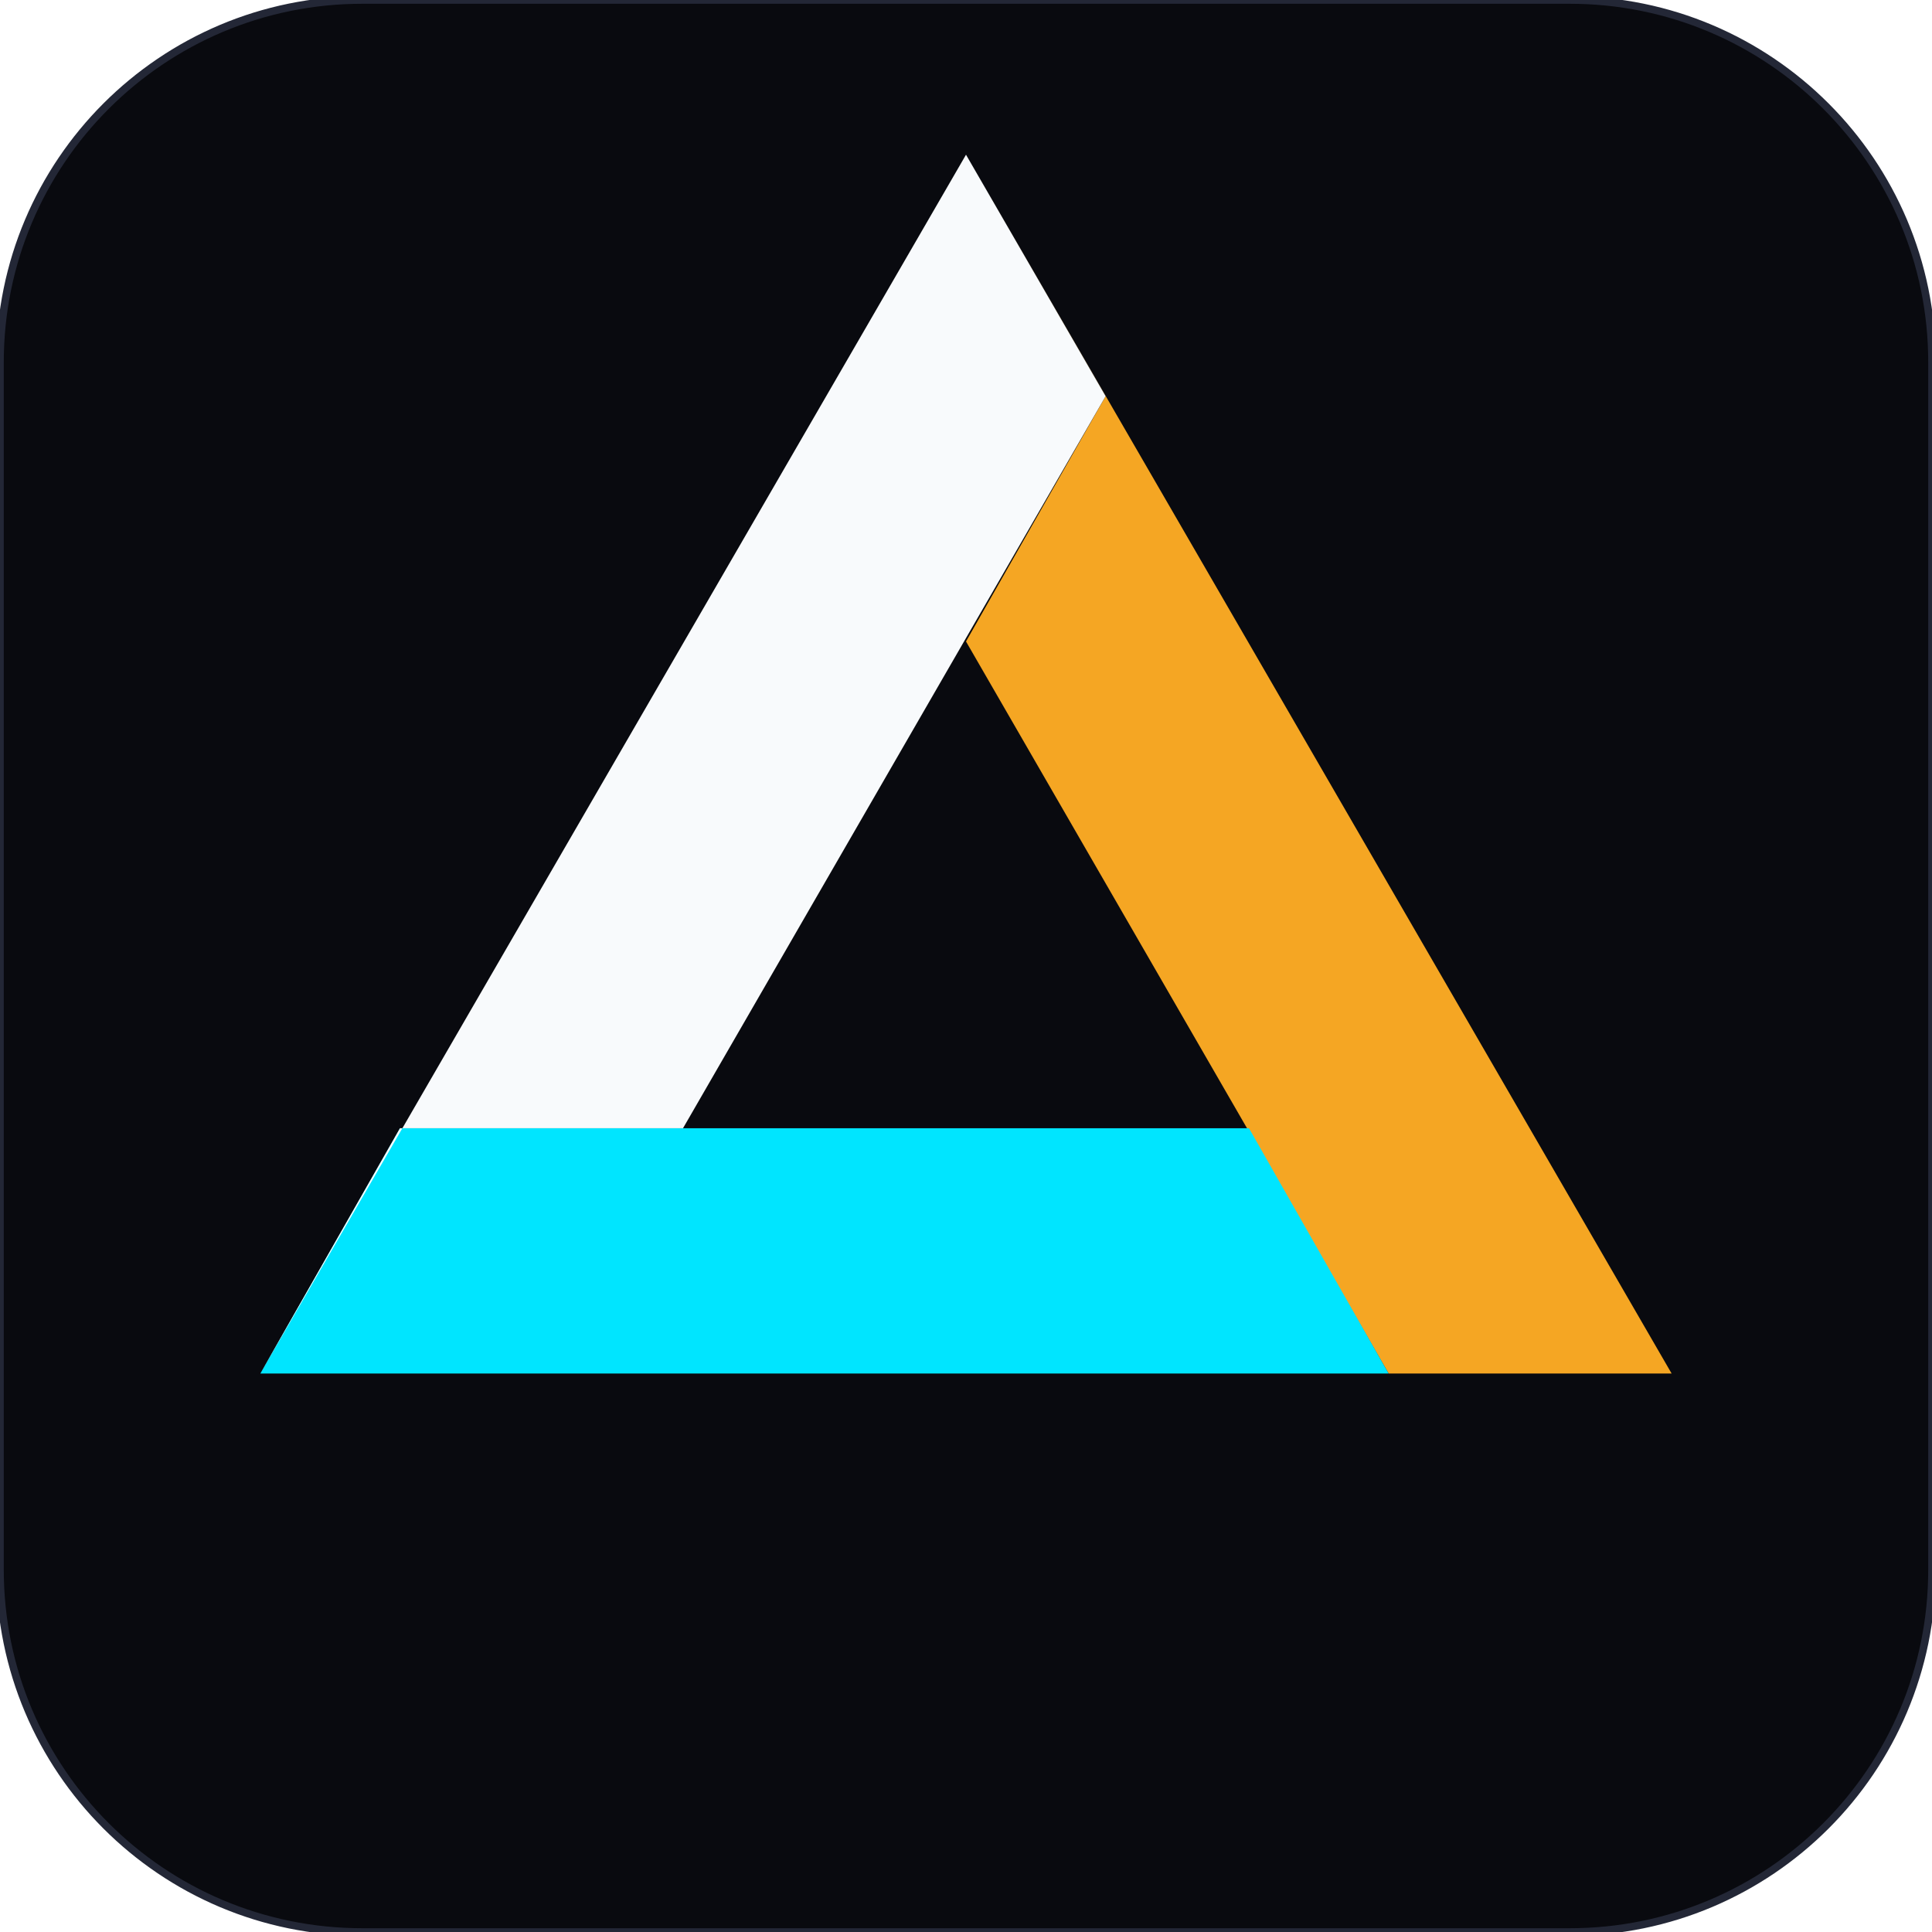
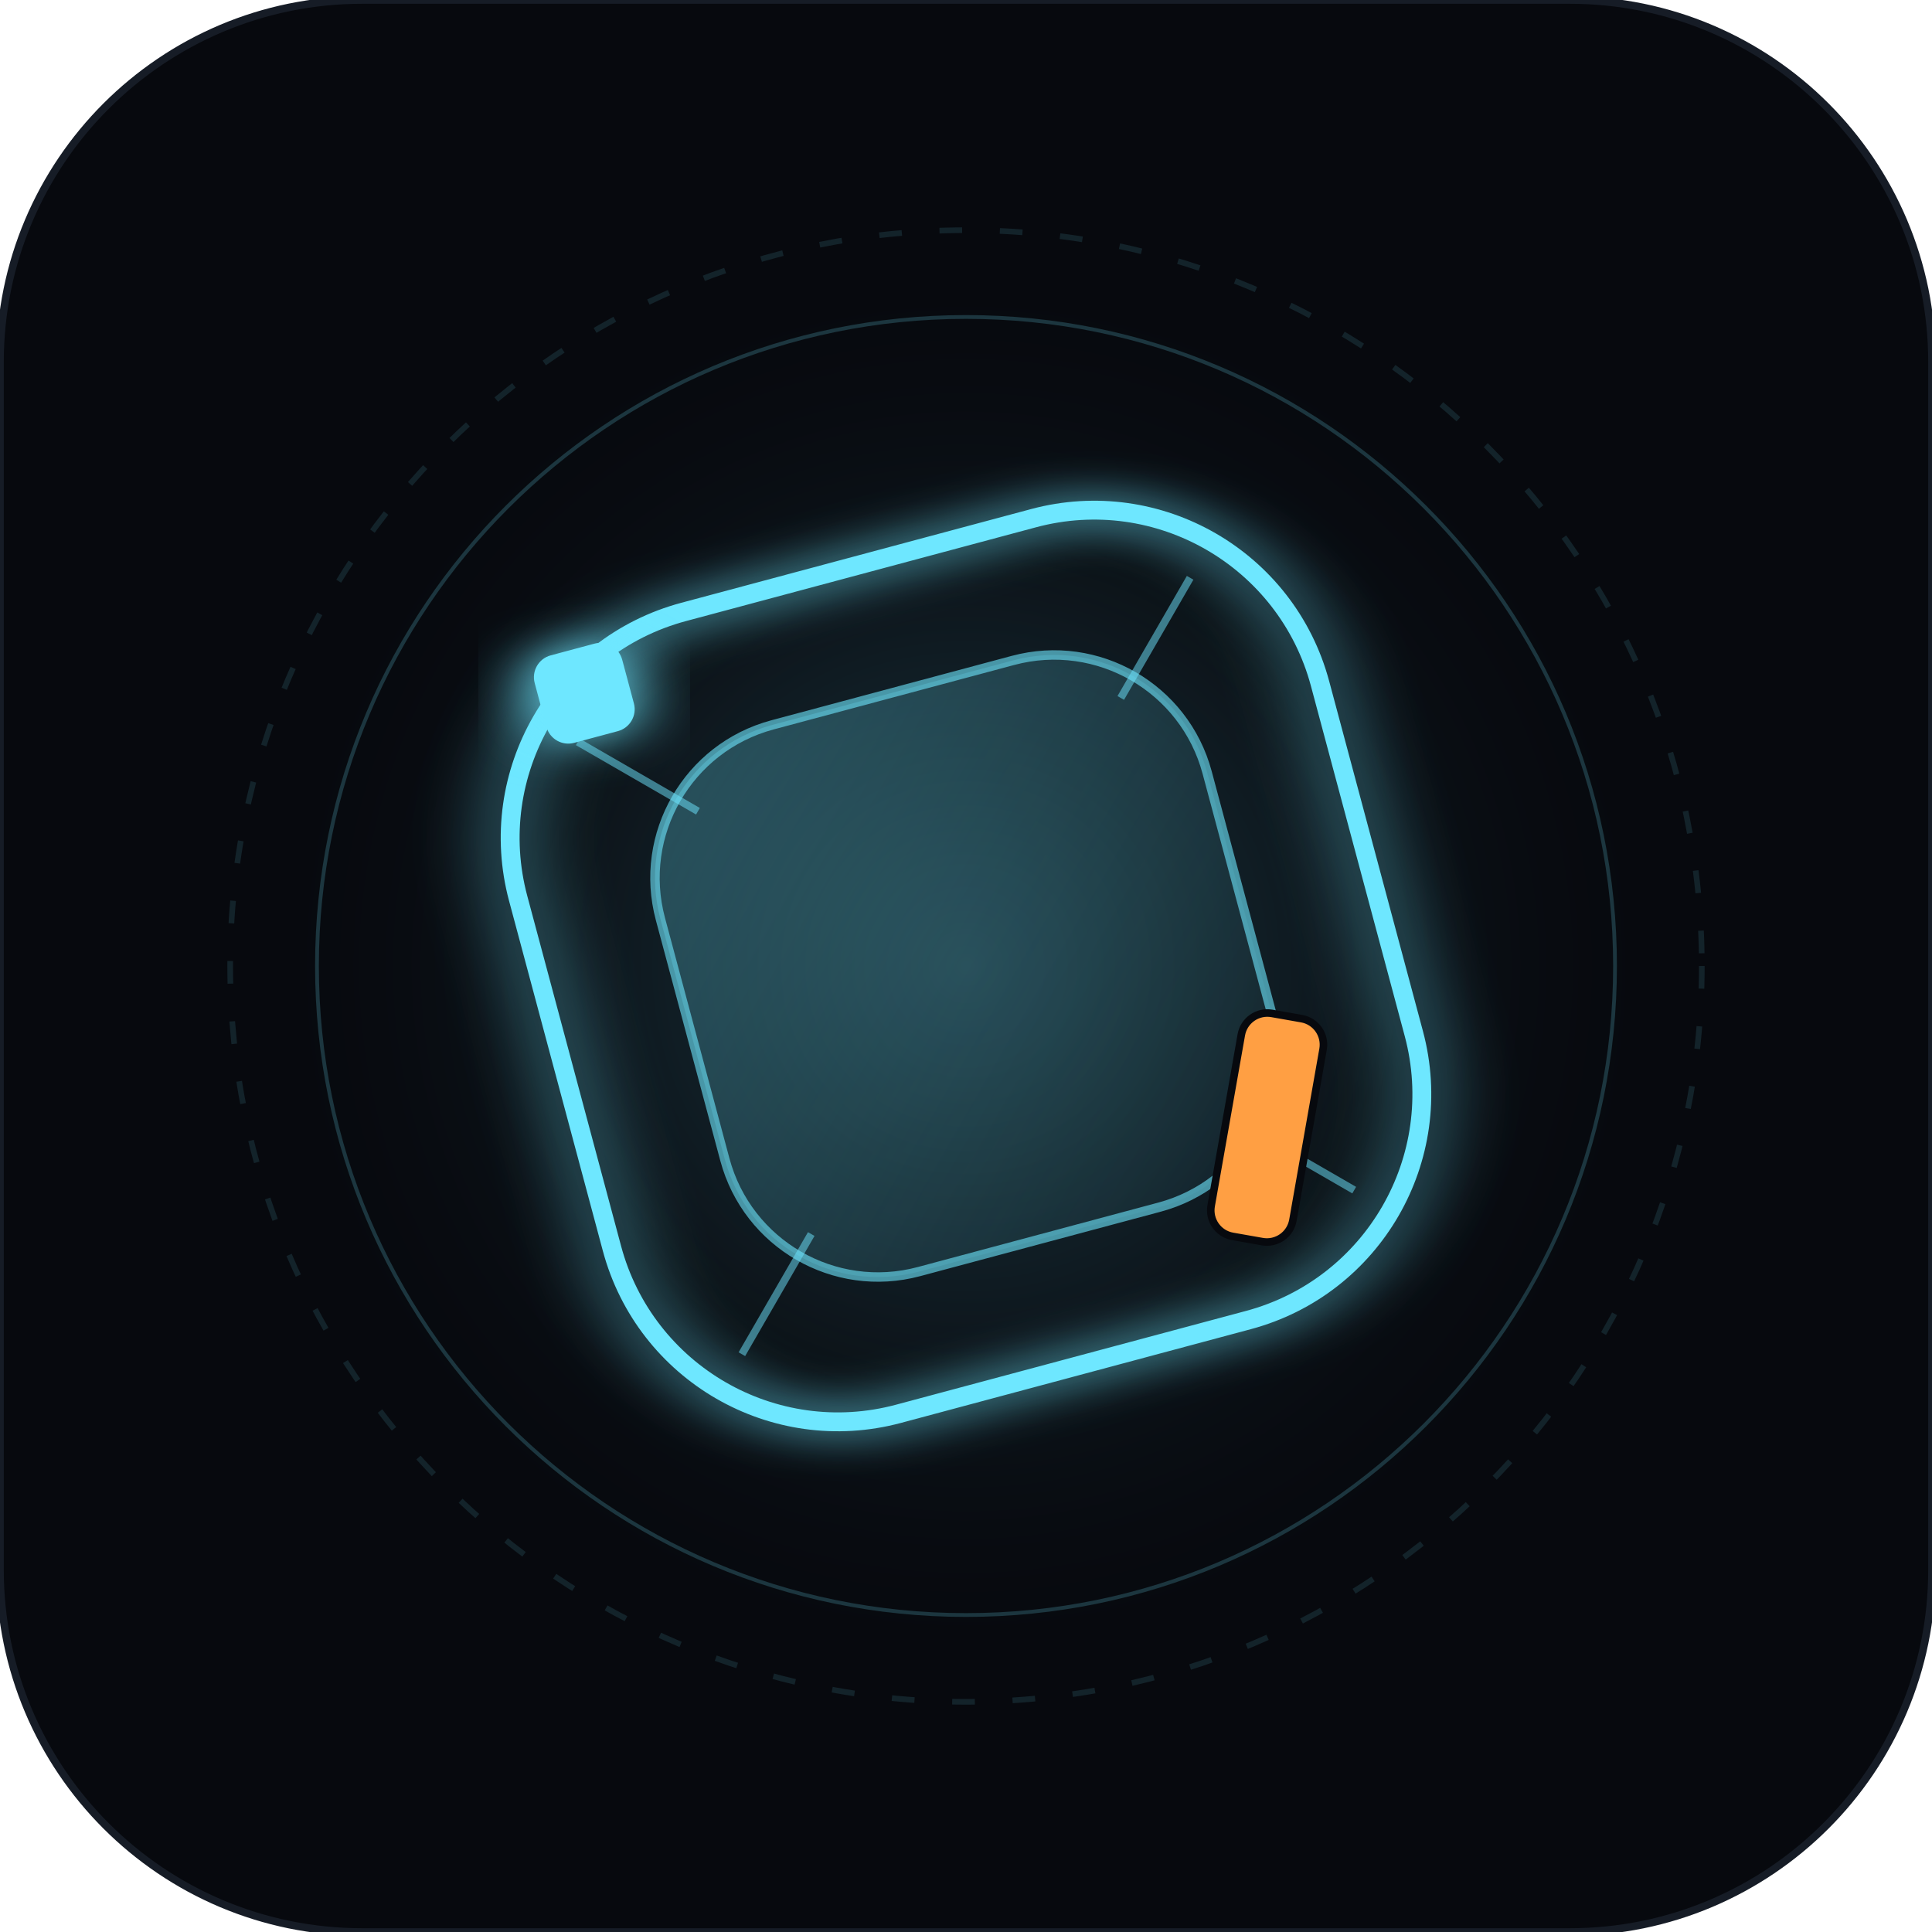
<svg xmlns="http://www.w3.org/2000/svg" viewBox="0 0 512 512" fill="none">
-   <rect width="512" height="512" rx="96" fill="#090A0F" />
-   <rect width="512" height="512" rx="96" stroke="#232736" stroke-width="2" />
-   <path d="M 256 41 L 443 364 L 368 364 L 256 170 L 293 105 Z" fill="#F5A623" />
-   <path d="M 443 364 L 69 364 L 106 299 L 331 299 L 368 364 Z" fill="#00E5FF" />
-   <path d="M 69 364 L 256 41 L 293 105 L 181 299 L 106 299 Z" fill="#F8FAFC" />
+   <defs>
+     <radialGradient id="symAmbient" cx="50%" cy="50%" r="50%">
+       <stop offset="0%" stop-color="#6EE7FF" stop-opacity="0.2" />
+       <stop offset="60%" stop-color="#6EE7FF" stop-opacity="0.04" />
+       <stop offset="100%" stop-color="#000000" stop-opacity="0" />
+     </radialGradient>
+     <linearGradient id="symDepthGlow" x1="0%" y1="0%" x2="100%" y2="100%">
+       <stop offset="0%" stop-color="#6EE7FF" stop-opacity="0.28" />
+       <stop offset="100%" stop-color="#6EE7FF" stop-opacity="0.03" />
+     </linearGradient>
+     <filter id="cyanBloom" x="-20%" y="-20%" width="140%" height="140%">
+       <feGaussianBlur stdDeviation="8" result="blur" />
+       <feComposite in="SourceGraphic" in2="blur" operator="over" />
+     </filter>
+   </defs>
+   <rect width="512" height="512" rx="96" fill="#07090E" />
+   <rect width="512" height="512" rx="96" stroke="#161C26" stroke-width="2" />
+   <circle cx="256" cy="256" r="190" fill="url(#symAmbient)" />
+   <circle cx="256" cy="256" r="195" stroke="#6EE7FF" stroke-opacity="0.12" stroke-width="1.5" stroke-dasharray="6 10" />
+   <circle cx="256" cy="256" r="172" stroke="#6EE7FF" stroke-opacity="0.2" stroke-width="1" />
+   <g transform="rotate(-15, 256, 256)">
+     <rect x="146" y="146" width="220" height="220" rx="62" stroke="#6EE7FF" stroke-width="5" fill="none" filter="url(#cyanBloom)" />
+     <rect x="181" y="181" width="150" height="150" rx="42" fill="url(#symDepthGlow)" stroke="#6EE7FF" stroke-width="2.5" stroke-opacity="0.6" />
+     <line x1="172" y1="172" x2="198" y2="198" stroke="#6EE7FF" stroke-width="2" stroke-opacity="0.5" />
+     <line x1="340" y1="172" x2="314" y2="198" stroke="#6EE7FF" stroke-width="2" stroke-opacity="0.5" />
+     <line x1="172" y1="340" x2="198" y2="314" stroke="#6EE7FF" stroke-width="2" stroke-opacity="0.5" />
+     <line x1="340" y1="340" x2="314" y2="314" stroke="#6EE7FF" stroke-width="2" stroke-opacity="0.5" />
+     <rect x="165" y="148" width="24" height="24" rx="6" fill="#6EE7FF" filter="url(#cyanBloom)" />
+     <g transform="translate(322, 318) rotate(25)">
+       <rect x="-11" y="-30" width="22" height="60" rx="7" fill="#FF9F43" stroke="#07090E" stroke-width="2" />
+     </g>
+   </g>
</svg>
